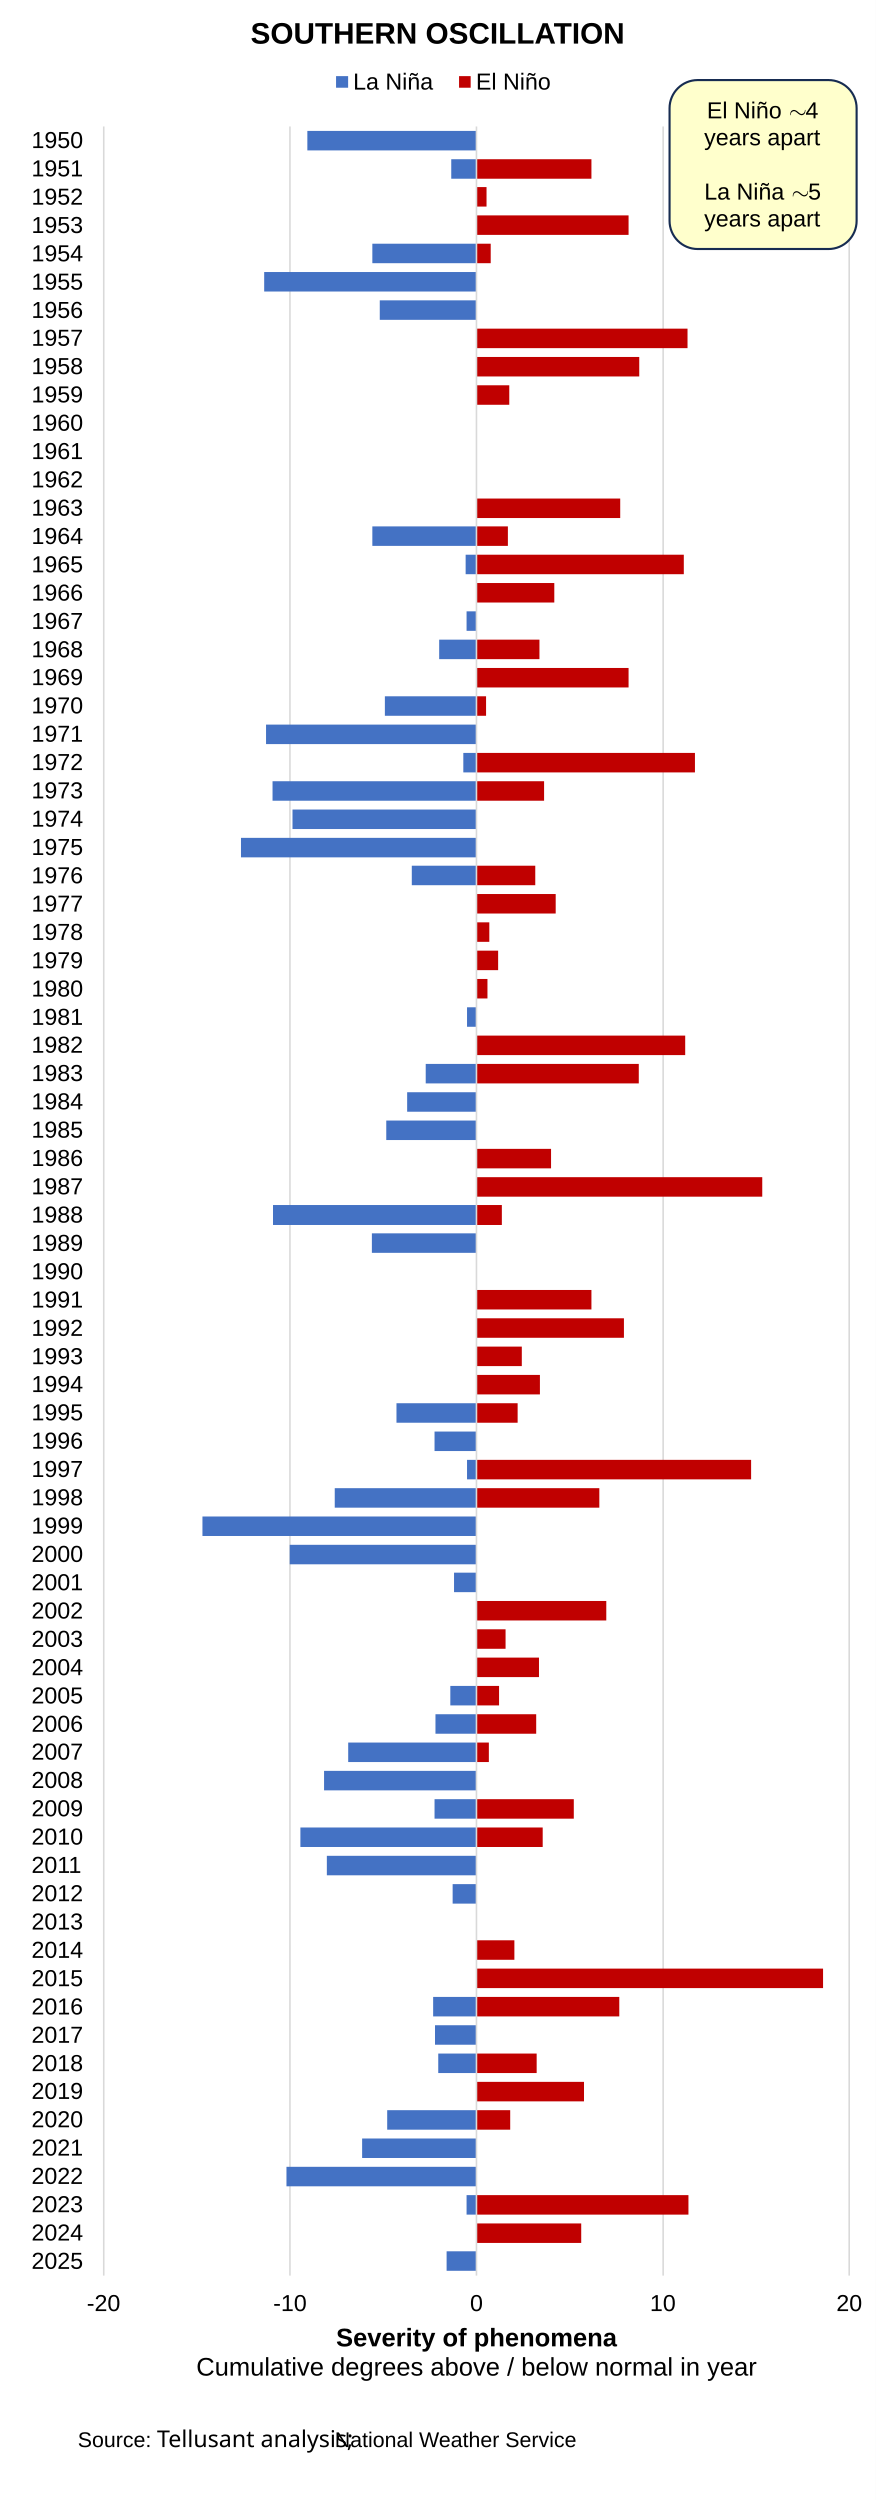
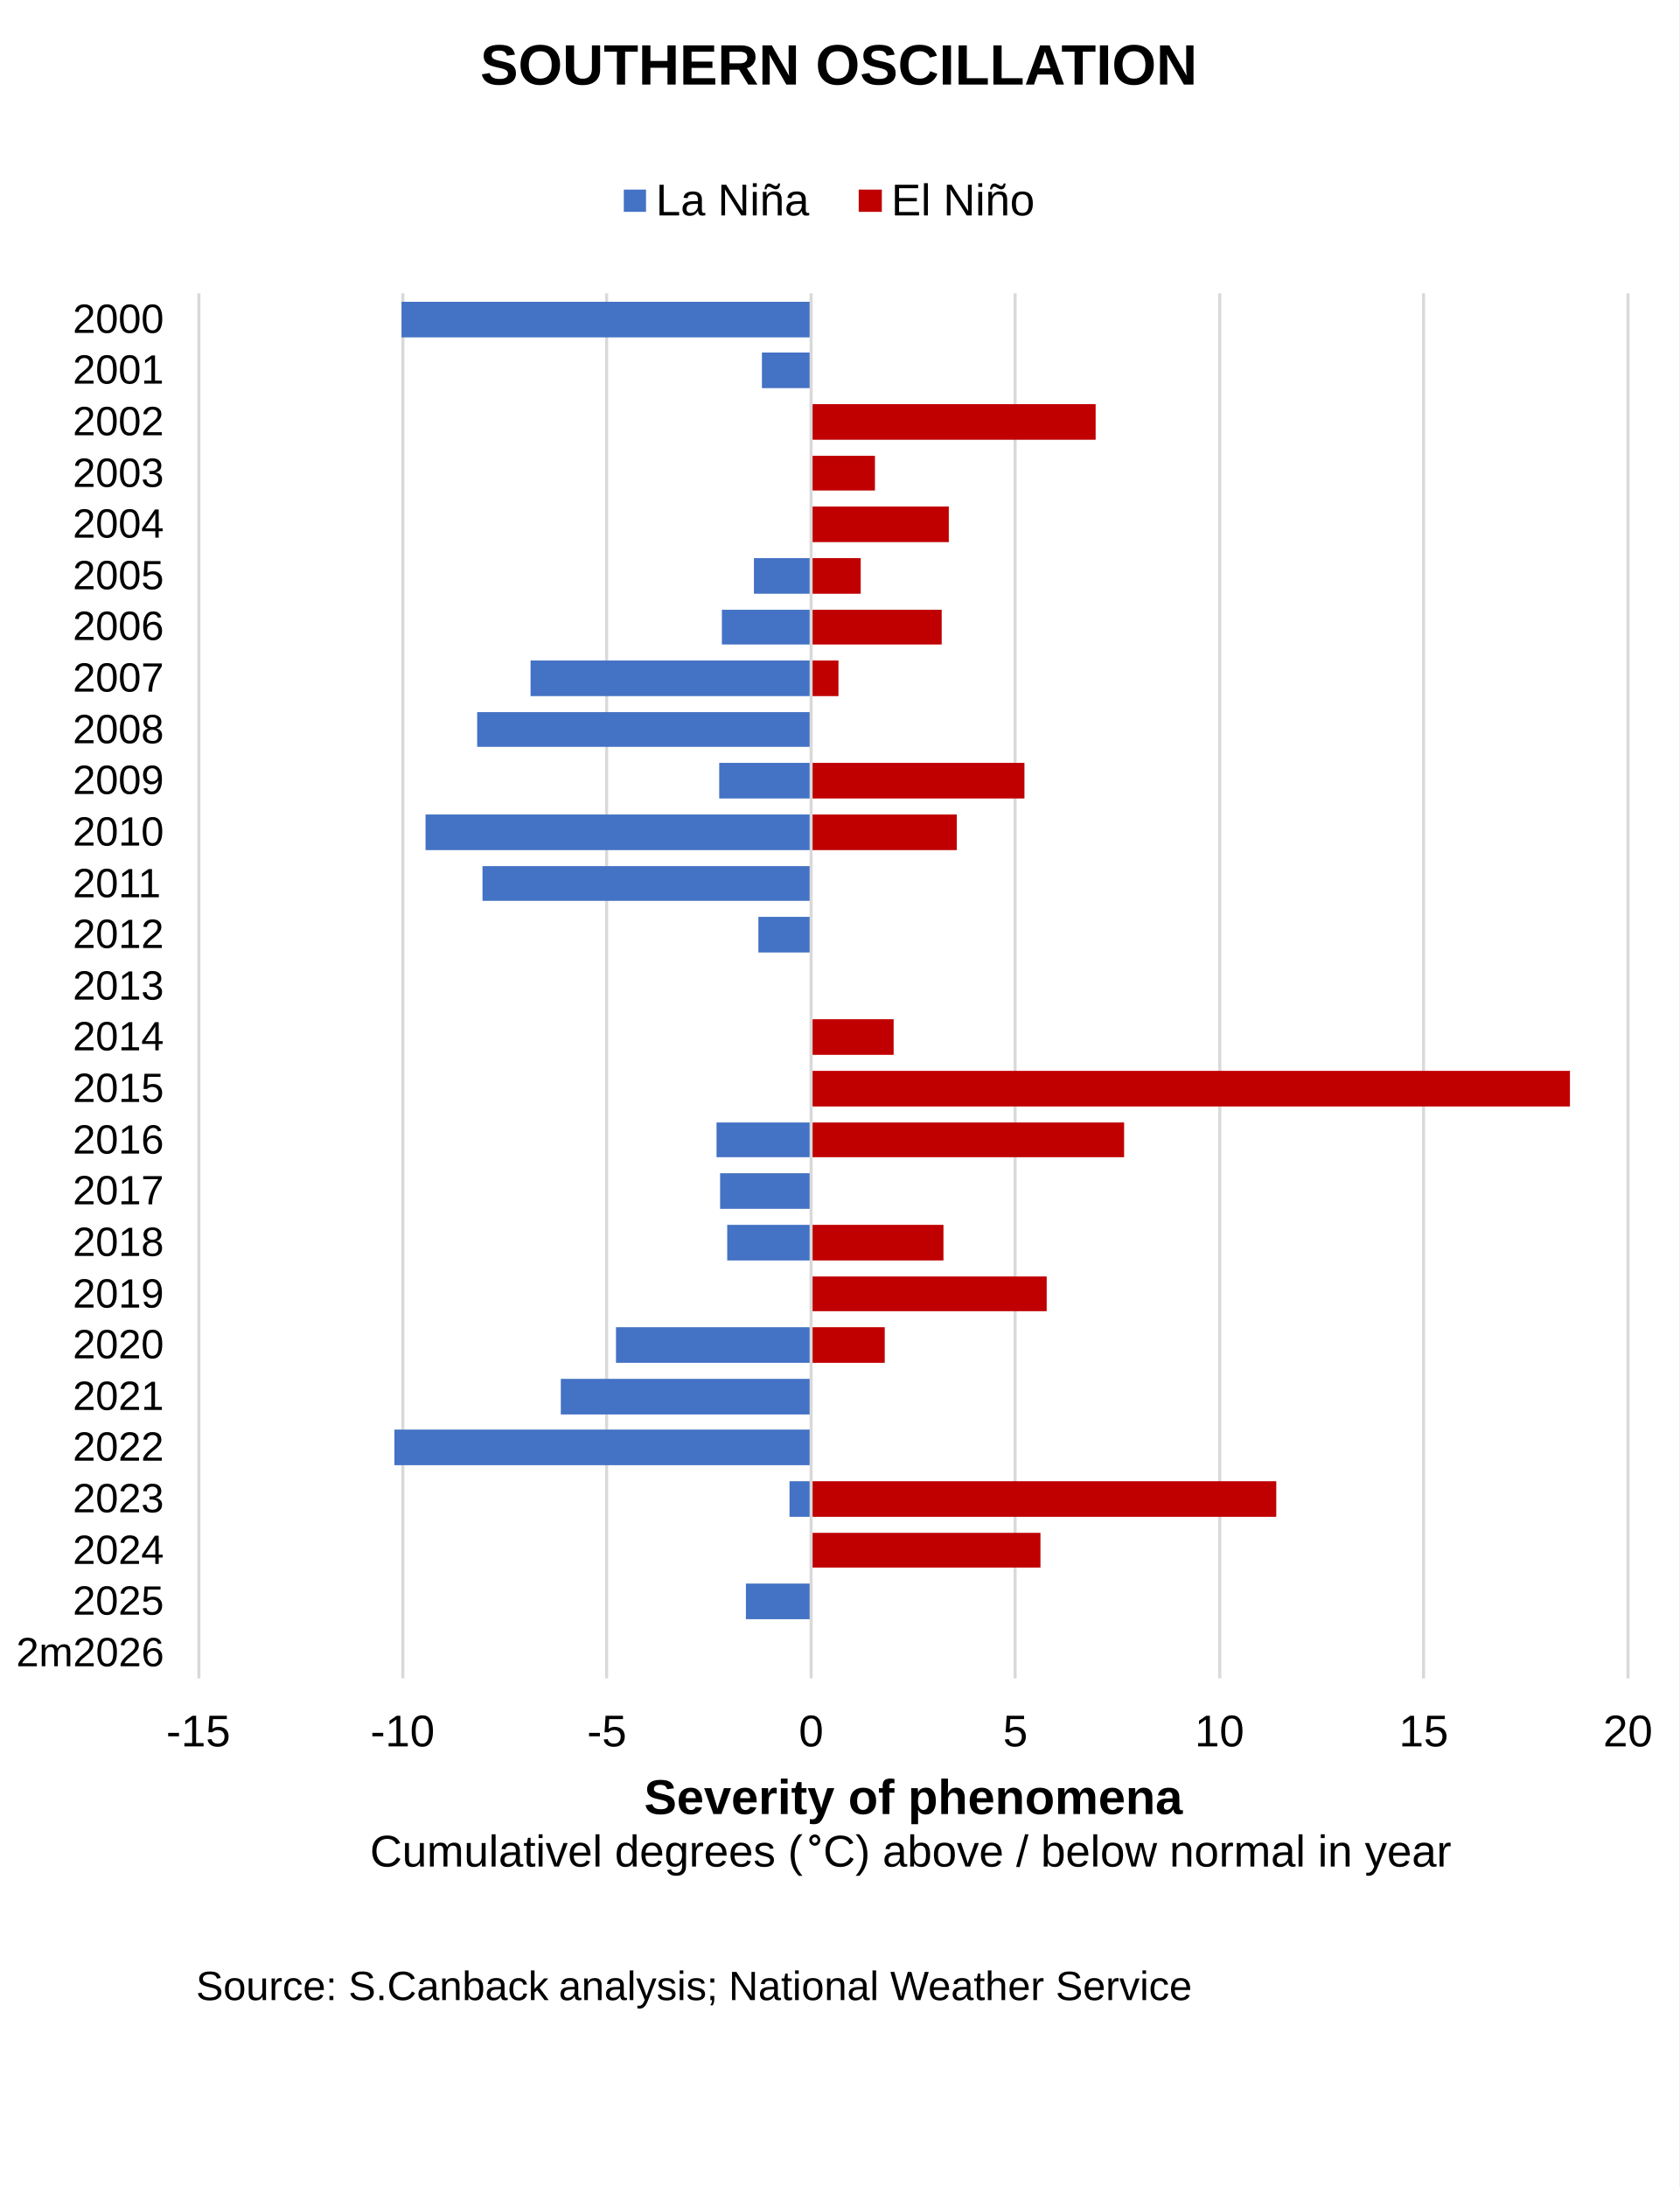
- <svg xmlns="http://www.w3.org/2000/svg" width="1887" height="5386" xml:space="preserve" overflow="hidden">
+ <svg xmlns="http://www.w3.org/2000/svg" width="1887" height="2457" xml:space="preserve" overflow="hidden">
  <defs>
    <clipPath id="clip0">
-       <rect x="4306" y="789" width="1887" height="5386" />
+       <rect x="6557" y="788" width="1887" height="2457" />
    </clipPath>
  </defs>
-   <g clip-path="url(#clip0)" transform="translate(-4306 -789)">
-     <rect x="4306" y="789" width="1887" height="5386" fill="#FFFFFF" />
+   <g clip-path="url(#clip0)" transform="translate(-6557 -788)">
+     <rect x="6557" y="788" width="1887" height="2457" fill="#FFFFFF" />
    <g>
-       <path d="M4529.5 1061.5 4529.5 5691.5M4930.66 1061.5 4930.66 5691.5M5734.69 1061.5 5734.69 5691.5M6135.5 1061.5 6135.5 5691.5" stroke="#D9D9D9" stroke-width="3.438" stroke-linejoin="round" stroke-miterlimit="10" fill="none" />
+       <path d="M6780.5 1117.5 6780.5 2673.5M7009.73 1117.5 7009.73 2673.5M7238.74 1117.5 7238.74 2673.5M7697.75 1117.5 7697.75 2673.5M7927.76 1117.5 7927.76 2673.5M8156.77 1117.5 8156.77 2673.5M8386.5 1117.5 8386.5 2673.5" stroke="#D9D9D9" stroke-width="3.438" stroke-linejoin="round" stroke-miterlimit="10" fill="none" />
    </g>
    <g>
-       <path d="M5558.18 5621.18 5332.17 5621.18 5332.17 5579.18 5558.18 5579.18ZM5789.19 5560.18 5332.17 5560.18 5332.17 5518.18 5789.19 5518.18ZM5405.18 5377.18 5332.17 5377.18 5332.17 5335.17 5405.18 5335.17ZM5564.18 5316.17 5332.17 5316.17 5332.17 5274.17 5564.18 5274.17ZM5462.18 5255.17 5332.17 5255.17 5332.17 5213.17 5462.18 5213.17ZM5640.19 5133.17 5332.17 5133.17 5332.17 5091.17 5640.19 5091.17ZM6079.2 5072.17 5332.17 5072.17 5332.17 5030.17 6079.2 5030.17ZM5414.18 5011.16 5332.17 5011.16 5332.17 4969.16 5414.18 4969.16ZM5475.18 4768.16 5332.17 4768.16 5332.17 4726.15 5475.18 4726.15ZM5542.18 4707.15 5332.17 4707.15 5332.17 4665.15 5542.18 4665.15ZM5359.18 4585.15 5332.17 4585.15 5332.17 4543.15 5359.18 4543.15ZM5461.18 4524.15 5332.17 4524.15 5332.17 4482.15 5461.18 4482.15ZM5381.18 4463.15 5332.17 4463.15 5332.17 4421.15 5381.18 4421.15ZM5467.18 4402.14 5332.17 4402.14 5332.17 4360.14 5467.18 4360.14ZM5395.18 4341.14 5332.17 4341.14 5332.17 4299.14 5395.18 4299.14ZM5612.18 4280.14 5332.17 4280.14 5332.17 4238.14 5612.18 4238.14ZM5597.18 4037.13 5332.17 4037.13 5332.17 3995.13 5597.18 3995.13ZM5924.19 3976.13 5332.17 3976.13 5332.17 3934.13 5924.19 3934.13ZM5421.18 3854.13 5332.17 3854.13 5332.17 3812.12 5421.18 3812.12ZM5469.18 3793.12 5332.17 3793.12 5332.17 3751.12 5469.18 3751.12ZM5430.18 3732.12 5332.17 3732.12 5332.17 3690.12 5430.18 3690.12ZM5650.19 3671.12 5332.17 3671.12 5332.17 3629.12 5650.19 3629.12ZM5580.18 3610.12 5332.17 3610.12 5332.17 3568.12 5580.18 3568.12ZM5387.18 3428.11 5332.17 3428.11 5332.17 3385.11 5387.18 3385.11ZM5948.2 3367.11 5332.17 3367.11 5332.17 3325.11 5948.2 3325.11ZM5493.18 3306.11 5332.17 3306.11 5332.17 3264.11 5493.18 3264.11ZM5682.19 3123.1 5332.17 3123.1 5332.17 3081.1 5682.19 3081.1ZM5782.19 3062.1 5332.17 3062.1 5332.17 3020.1 5782.19 3020.1ZM5356.18 2940.1 5332.17 2940.1 5332.17 2898.09 5356.18 2898.09ZM5379.18 2879.09 5332.17 2879.09 5332.17 2837.09 5379.18 2837.09ZM5360.18 2818.09 5332.17 2818.09 5332.17 2776.09 5360.18 2776.09ZM5503.18 2757.09 5332.17 2757.09 5332.17 2715.09 5503.18 2715.09ZM5459.18 2696.09 5332.17 2696.09 5332.17 2654.09 5459.18 2654.09ZM5478.18 2514.08 5332.17 2514.08 5332.17 2472.08 5478.18 2472.08ZM5803.19 2453.08 5332.17 2453.08 5332.17 2411.08 5803.19 2411.08ZM5353.18 2331.08 5332.17 2331.08 5332.17 2289.08 5353.18 2289.08ZM5660.19 2270.07 5332.17 2270.07 5332.17 2228.07 5660.19 2228.07ZM5468.18 2209.07 5332.17 2209.07 5332.17 2167.07 5468.18 2167.07ZM5500.18 2087.07 5332.17 2087.07 5332.17 2045.07 5500.18 2045.07ZM5779.19 2026.07 5332.17 2026.07 5332.17 1984.07 5779.19 1984.07ZM5400.18 1965.06 5332.17 1965.06 5332.17 1923.06 5400.18 1923.06ZM5642.19 1905.06 5332.17 1905.06 5332.17 1863.06 5642.19 1863.06ZM5403.18 1661.05 5332.17 1661.05 5332.17 1619.05 5403.18 1619.05ZM5683.19 1600.05 5332.17 1600.05 5332.17 1558.05 5683.19 1558.05ZM5787.19 1539.05 5332.17 1539.05 5332.17 1497.05 5787.19 1497.05ZM5363.18 1356.04 5332.17 1356.04 5332.17 1314.04 5363.18 1314.04ZM5660.19 1295.04 5332.17 1295.04 5332.17 1253.04 5660.19 1253.04ZM5354.18 1234.04 5332.17 1234.04 5332.17 1192.04 5354.18 1192.04ZM5580.18 1174.04 5332.17 1174.04 5332.17 1132.04 5580.18 1132.04Z" fill="#C00000" />
+       <path d="M7726.25 2549.08 7468.25 2549.08 7468.25 2510.08 7726.25 2510.08ZM7991.26 2492.08 7468.25 2492.08 7468.25 2452.08 7991.26 2452.08ZM7551.25 2319.08 7468.25 2319.08 7468.25 2279.07 7551.25 2279.07ZM7733.25 2261.07 7468.25 2261.07 7468.25 2222.07 7733.25 2222.07ZM7617.25 2204.07 7468.25 2204.07 7468.25 2164.07 7617.25 2164.07ZM7820.26 2088.07 7468.25 2088.07 7468.25 2049.07 7820.26 2049.07ZM8321.27 2031.07 7468.25 2031.07 7468.25 1991.07 8321.27 1991.07ZM7561.25 1973.06 7468.25 1973.06 7468.25 1933.06 7561.25 1933.06ZM7632.25 1743.06 7468.25 1743.06 7468.25 1703.06 7632.25 1703.06ZM7708.25 1685.06 7468.25 1685.06 7468.25 1645.05 7708.25 1645.05ZM7499.25 1570.05 7468.25 1570.05 7468.25 1530.05 7499.25 1530.05ZM7615.25 1512.05 7468.25 1512.05 7468.25 1473.05 7615.25 1473.05ZM7524.25 1455.05 7468.25 1455.05 7468.25 1415.05 7524.25 1415.05ZM7623.25 1397.05 7468.25 1397.05 7468.25 1357.04 7623.25 1357.04ZM7540.25 1339.04 7468.25 1339.04 7468.25 1300.04 7540.25 1300.04ZM7788.26 1282.04 7468.25 1282.04 7468.25 1242.04 7788.26 1242.04Z" fill="#C00000" />
    </g>
    <g>
-       <path d="M5268.17 5681.19 5332.17 5681.19 5332.17 5639.19 5268.17 5639.19ZM5311.17 5560.18 5332.17 5560.18 5332.17 5518.18 5311.17 5518.18ZM4923.16 5499.18 5332.17 5499.18 5332.17 5457.18 4923.16 5457.18ZM5086.17 5438.18 5332.17 5438.18 5332.17 5396.18 5086.17 5396.18ZM5140.17 5377.18 5332.17 5377.18 5332.17 5335.17 5140.17 5335.17ZM5250.17 5255.17 5332.17 5255.17 5332.17 5213.17 5250.17 5213.17ZM5243.17 5194.17 5332.17 5194.17 5332.17 5152.17 5243.17 5152.17ZM5239.17 5133.17 5332.17 5133.17 5332.17 5091.17 5239.17 5091.17ZM5281.17 4890.16 5332.17 4890.16 5332.17 4848.16 5281.17 4848.16ZM5010.16 4829.16 5332.17 4829.16 5332.17 4787.16 5010.16 4787.16ZM4953.16 4768.16 5332.17 4768.16 5332.17 4726.15 4953.16 4726.15ZM5242.17 4707.15 5332.17 4707.15 5332.17 4665.15 5242.17 4665.15ZM5004.16 4646.15 5332.17 4646.15 5332.17 4604.15 5004.16 4604.15ZM5056.17 4585.15 5332.17 4585.15 5332.17 4543.15 5056.17 4543.15ZM5244.17 4524.15 5332.17 4524.15 5332.17 4482.15 5244.17 4482.15ZM5276.17 4463.15 5332.17 4463.15 5332.17 4421.15 5276.17 4421.15ZM5284.17 4219.14 5332.17 4219.14 5332.17 4177.14 5284.17 4177.14ZM4930.16 4159.14 5332.17 4159.14 5332.17 4117.14 4930.16 4117.14ZM4742.16 4098.13 5332.17 4098.13 5332.17 4056.13 4742.16 4056.13ZM5027.17 4037.13 5332.17 4037.13 5332.17 3995.13 5027.17 3995.13ZM5312.17 3976.13 5332.17 3976.13 5332.17 3934.13 5312.17 3934.13ZM5242.17 3915.13 5332.17 3915.13 5332.17 3873.13 5242.17 3873.13ZM5160.17 3854.13 5332.17 3854.13 5332.17 3812.12 5160.17 3812.12ZM5107.17 3488.11 5332.17 3488.11 5332.17 3446.11 5107.17 3446.11ZM4894.16 3428.11 5332.17 3428.11 5332.17 3385.11 4894.16 3385.11ZM5138.17 3245.11 5332.17 3245.11 5332.17 3203.1 5138.17 3203.1ZM5183.17 3184.1 5332.17 3184.1 5332.17 3142.1 5183.17 3142.1ZM5223.17 3123.1 5332.17 3123.1 5332.17 3081.1 5223.17 3081.1ZM5312.17 3001.1 5332.17 3001.1 5332.17 2959.1 5312.17 2959.1ZM5193.17 2696.09 5332.17 2696.09 5332.17 2654.09 5193.17 2654.09ZM4825.16 2636.09 5332.17 2636.09 5332.17 2594.08 4825.16 2594.08ZM4936.16 2575.08 5332.17 2575.08 5332.17 2533.08 4936.16 2533.08ZM4893.16 2514.08 5332.17 2514.08 5332.17 2472.08 4893.16 2472.08ZM5304.17 2453.08 5332.17 2453.08 5332.17 2411.08 5304.17 2411.08ZM4879.16 2392.08 5332.17 2392.08 5332.17 2350.08 4879.16 2350.08ZM5135.17 2331.08 5332.17 2331.08 5332.17 2289.08 5135.17 2289.08ZM5252.17 2209.07 5332.17 2209.07 5332.17 2167.07 5252.17 2167.07ZM5311.17 2148.07 5332.17 2148.07 5332.17 2106.07 5311.17 2106.07ZM5309.17 2026.07 5332.17 2026.07 5332.17 1984.07 5309.17 1984.07ZM5108.17 1965.06 5332.17 1965.06 5332.17 1923.06 5108.17 1923.06ZM5124.17 1478.05 5332.17 1478.05 5332.17 1436.05 5124.17 1436.05ZM4875.16 1417.05 5332.17 1417.05 5332.17 1375.05 4875.16 1375.05ZM5108.17 1356.04 5332.17 1356.04 5332.17 1314.04 5108.17 1314.04ZM5278.17 1174.04 5332.17 1174.04 5332.17 1132.04 5278.17 1132.04ZM4968.16 1113.04 5332.17 1113.04 5332.17 1071.04 4968.16 1071.04Z" fill="#4472C4" />
+       <path d="M7395.24 2607.09 7468.25 2607.09 7468.25 2567.08 7395.24 2567.08ZM7444.24 2492.08 7468.25 2492.08 7468.25 2452.08 7444.24 2452.08ZM7000.23 2434.08 7468.25 2434.08 7468.25 2394.08 7000.23 2394.08ZM7187.24 2377.08 7468.25 2377.08 7468.25 2337.08 7187.24 2337.08ZM7249.24 2319.08 7468.25 2319.08 7468.25 2279.07 7249.24 2279.07ZM7374.24 2204.07 7468.25 2204.07 7468.25 2164.07 7374.24 2164.07ZM7366.24 2146.07 7468.25 2146.07 7468.25 2106.07 7366.24 2106.07ZM7362.24 2088.07 7468.25 2088.07 7468.25 2049.07 7362.24 2049.07ZM7409.24 1858.06 7468.25 1858.06 7468.25 1818.06 7409.24 1818.06ZM7099.23 1800.06 7468.25 1800.06 7468.25 1761.06 7099.23 1761.06ZM7035.23 1743.06 7468.25 1743.06 7468.25 1703.06 7035.23 1703.06ZM7365.24 1685.06 7468.25 1685.06 7468.25 1645.05 7365.24 1645.05ZM7093.23 1627.05 7468.25 1627.05 7468.25 1588.05 7093.23 1588.05ZM7153.23 1570.05 7468.25 1570.05 7468.25 1530.05 7153.23 1530.05ZM7368.24 1512.05 7468.25 1512.05 7468.25 1473.05 7368.24 1473.05ZM7404.24 1455.05 7468.25 1455.05 7468.25 1415.05 7404.24 1415.05ZM7413.24 1224.04 7468.25 1224.04 7468.25 1184.04 7413.24 1184.04ZM7008.23 1167.04 7468.25 1167.04 7468.25 1127.04 7008.23 1127.04Z" fill="#4472C4" />
    </g>
    <g>
-       <path d="M0 0 0 4630" stroke="#D9D9D9" stroke-width="3.438" stroke-linejoin="round" stroke-miterlimit="10" fill="none" fill-rule="evenodd" transform="matrix(1 0 0 -1 5332.5 5691.5)" />
+       <path d="M0 0 0 1556" stroke="#D9D9D9" stroke-width="3.438" stroke-linejoin="round" stroke-miterlimit="10" fill="none" fill-rule="evenodd" transform="matrix(1 0 0 -1 7468.5 2673.5)" />
    </g>
    <g>
-       <text font-family="Arial,Arial_MSFontService,sans-serif" font-weight="400" font-size="50" transform="matrix(1 0 0 1 4492.95 5768)">-20</text>
+       <text font-family="Arial,Arial_MSFontService,sans-serif" font-weight="400" font-size="50" transform="matrix(1 0 0 1 6743.75 2750)">-15</text>
    </g>
    <g>
-       <text font-family="Arial,Arial_MSFontService,sans-serif" font-weight="400" font-size="50" transform="matrix(1 0 0 1 4894.56 5768)">-10</text>
+       <text font-family="Arial,Arial_MSFontService,sans-serif" font-weight="400" font-size="50" transform="matrix(1 0 0 1 6973.24 2750)">-10</text>
    </g>
    <g>
-       <text font-family="Arial,Arial_MSFontService,sans-serif" font-weight="400" font-size="50" transform="matrix(1 0 0 1 5318.59 5768)">0</text>
+       <text font-family="Arial,Arial_MSFontService,sans-serif" font-weight="400" font-size="50" transform="matrix(1 0 0 1 7216.76 2750)">-5</text>
    </g>
    <g>
-       <text font-family="Arial,Arial_MSFontService,sans-serif" font-weight="400" font-size="50" transform="matrix(1 0 0 1 5706.18 5768)">10</text>
+       <text font-family="Arial,Arial_MSFontService,sans-serif" font-weight="400" font-size="50" transform="matrix(1 0 0 1 7454.65 2750)">0</text>
    </g>
    <g>
-       <text font-family="Arial,Arial_MSFontService,sans-serif" font-weight="400" font-size="50" transform="matrix(1 0 0 1 6107.79 5768)">20</text>
+       <text font-family="Arial,Arial_MSFontService,sans-serif" font-weight="400" font-size="50" transform="matrix(1 0 0 1 7684.14 2750)">5</text>
    </g>
    <g>
-       <text font-family="Arial,Arial_MSFontService,sans-serif" font-weight="400" font-size="50" transform="matrix(1 0 0 1 4373.82 5677)">2025</text>
+       <text font-family="Arial,Arial_MSFontService,sans-serif" font-weight="400" font-size="50" transform="matrix(1 0 0 1 7899.6 2750)">10</text>
    </g>
    <g>
-       <text font-family="Arial,Arial_MSFontService,sans-serif" font-weight="400" font-size="50" transform="matrix(1 0 0 1 4373.82 5616)">2024</text>
+       <text font-family="Arial,Arial_MSFontService,sans-serif" font-weight="400" font-size="50" transform="matrix(1 0 0 1 8129.09 2750)">15</text>
    </g>
    <g>
-       <text font-family="Arial,Arial_MSFontService,sans-serif" font-weight="400" font-size="50" transform="matrix(1 0 0 1 4373.82 5555)">2023</text>
+       <text font-family="Arial,Arial_MSFontService,sans-serif" font-weight="400" font-size="50" transform="matrix(1 0 0 1 8358.58 2750)">20</text>
    </g>
    <g>
-       <text font-family="Arial,Arial_MSFontService,sans-serif" font-weight="400" font-size="50" transform="matrix(1 0 0 1 4373.82 5494)">2022</text>
+       <text font-family="Arial,Arial_MSFontService,sans-serif" font-weight="400" font-size="46" transform="matrix(1 0 0 1 6575.16 2660)">2m2026</text>
    </g>
    <g>
-       <text font-family="Arial,Arial_MSFontService,sans-serif" font-weight="400" font-size="50" transform="matrix(1 0 0 1 4373.82 5433)">2021</text>
+       <text font-family="Arial,Arial_MSFontService,sans-serif" font-weight="400" font-size="46" transform="matrix(1 0 0 1 6638.82 2602)">2025</text>
    </g>
    <g>
-       <text font-family="Arial,Arial_MSFontService,sans-serif" font-weight="400" font-size="50" transform="matrix(1 0 0 1 4373.82 5372)">2020</text>
+       <text font-family="Arial,Arial_MSFontService,sans-serif" font-weight="400" font-size="46" transform="matrix(1 0 0 1 6638.82 2545)">2024</text>
    </g>
    <g>
-       <text font-family="Arial,Arial_MSFontService,sans-serif" font-weight="400" font-size="50" transform="matrix(1 0 0 1 4373.82 5311)">2019</text>
+       <text font-family="Arial,Arial_MSFontService,sans-serif" font-weight="400" font-size="46" transform="matrix(1 0 0 1 6638.82 2487)">2023</text>
    </g>
    <g>
-       <text font-family="Arial,Arial_MSFontService,sans-serif" font-weight="400" font-size="50" transform="matrix(1 0 0 1 4373.82 5251)">2018</text>
+       <text font-family="Arial,Arial_MSFontService,sans-serif" font-weight="400" font-size="46" transform="matrix(1 0 0 1 6638.82 2429)">2022</text>
    </g>
    <g>
-       <text font-family="Arial,Arial_MSFontService,sans-serif" font-weight="400" font-size="50" transform="matrix(1 0 0 1 4373.82 5190)">2017</text>
+       <text font-family="Arial,Arial_MSFontService,sans-serif" font-weight="400" font-size="46" transform="matrix(1 0 0 1 6638.82 2372)">2021</text>
    </g>
    <g>
-       <text font-family="Arial,Arial_MSFontService,sans-serif" font-weight="400" font-size="50" transform="matrix(1 0 0 1 4373.82 5129)">2016</text>
+       <text font-family="Arial,Arial_MSFontService,sans-serif" font-weight="400" font-size="46" transform="matrix(1 0 0 1 6638.82 2314)">2020</text>
    </g>
    <g>
-       <text font-family="Arial,Arial_MSFontService,sans-serif" font-weight="400" font-size="50" transform="matrix(1 0 0 1 4373.82 5068)">2015</text>
+       <text font-family="Arial,Arial_MSFontService,sans-serif" font-weight="400" font-size="46" transform="matrix(1 0 0 1 6638.82 2257)">2019</text>
    </g>
    <g>
-       <text font-family="Arial,Arial_MSFontService,sans-serif" font-weight="400" font-size="50" transform="matrix(1 0 0 1 4373.82 5007)">2014</text>
+       <text font-family="Arial,Arial_MSFontService,sans-serif" font-weight="400" font-size="46" transform="matrix(1 0 0 1 6638.82 2199)">2018</text>
    </g>
    <g>
-       <text font-family="Arial,Arial_MSFontService,sans-serif" font-weight="400" font-size="50" transform="matrix(1 0 0 1 4373.82 4946)">2013</text>
+       <text font-family="Arial,Arial_MSFontService,sans-serif" font-weight="400" font-size="46" transform="matrix(1 0 0 1 6638.82 2141)">2017</text>
    </g>
    <g>
-       <text font-family="Arial,Arial_MSFontService,sans-serif" font-weight="400" font-size="50" transform="matrix(1 0 0 1 4373.82 4885)">2012</text>
+       <text font-family="Arial,Arial_MSFontService,sans-serif" font-weight="400" font-size="46" transform="matrix(1 0 0 1 6638.82 2084)">2016</text>
    </g>
    <g>
-       <text font-family="Arial,Arial_MSFontService,sans-serif" font-weight="400" font-size="50" transform="matrix(1 0 0 1 4373.82 4824)">2011</text>
+       <text font-family="Arial,Arial_MSFontService,sans-serif" font-weight="400" font-size="46" transform="matrix(1 0 0 1 6638.82 2026)">2015</text>
    </g>
    <g>
-       <text font-family="Arial,Arial_MSFontService,sans-serif" font-weight="400" font-size="50" transform="matrix(1 0 0 1 4373.82 4763)">2010</text>
+       <text font-family="Arial,Arial_MSFontService,sans-serif" font-weight="400" font-size="46" transform="matrix(1 0 0 1 6638.82 1968)">2014</text>
    </g>
    <g>
-       <text font-family="Arial,Arial_MSFontService,sans-serif" font-weight="400" font-size="50" transform="matrix(1 0 0 1 4373.82 4702)">2009</text>
+       <text font-family="Arial,Arial_MSFontService,sans-serif" font-weight="400" font-size="46" transform="matrix(1 0 0 1 6638.82 1911)">2013</text>
    </g>
    <g>
-       <text font-family="Arial,Arial_MSFontService,sans-serif" font-weight="400" font-size="50" transform="matrix(1 0 0 1 4373.82 4641)">2008</text>
+       <text font-family="Arial,Arial_MSFontService,sans-serif" font-weight="400" font-size="46" transform="matrix(1 0 0 1 6638.82 1853)">2012</text>
    </g>
    <g>
-       <text font-family="Arial,Arial_MSFontService,sans-serif" font-weight="400" font-size="50" transform="matrix(1 0 0 1 4373.82 4580)">2007</text>
+       <text font-family="Arial,Arial_MSFontService,sans-serif" font-weight="400" font-size="46" transform="matrix(1 0 0 1 6638.82 1796)">2011</text>
    </g>
    <g>
-       <text font-family="Arial,Arial_MSFontService,sans-serif" font-weight="400" font-size="50" transform="matrix(1 0 0 1 4373.82 4520)">2006</text>
+       <text font-family="Arial,Arial_MSFontService,sans-serif" font-weight="400" font-size="46" transform="matrix(1 0 0 1 6638.82 1738)">2010</text>
    </g>
    <g>
-       <text font-family="Arial,Arial_MSFontService,sans-serif" font-weight="400" font-size="50" transform="matrix(1 0 0 1 4373.82 4459)">2005</text>
+       <text font-family="Arial,Arial_MSFontService,sans-serif" font-weight="400" font-size="46" transform="matrix(1 0 0 1 6638.82 1680)">2009</text>
    </g>
    <g>
-       <text font-family="Arial,Arial_MSFontService,sans-serif" font-weight="400" font-size="50" transform="matrix(1 0 0 1 4373.82 4398)">2004</text>
+       <text font-family="Arial,Arial_MSFontService,sans-serif" font-weight="400" font-size="46" transform="matrix(1 0 0 1 6638.82 1623)">2008</text>
    </g>
    <g>
-       <text font-family="Arial,Arial_MSFontService,sans-serif" font-weight="400" font-size="50" transform="matrix(1 0 0 1 4373.82 4337)">2003</text>
+       <text font-family="Arial,Arial_MSFontService,sans-serif" font-weight="400" font-size="46" transform="matrix(1 0 0 1 6638.82 1565)">2007</text>
    </g>
    <g>
-       <text font-family="Arial,Arial_MSFontService,sans-serif" font-weight="400" font-size="50" transform="matrix(1 0 0 1 4373.82 4276)">2002</text>
+       <text font-family="Arial,Arial_MSFontService,sans-serif" font-weight="400" font-size="46" transform="matrix(1 0 0 1 6638.82 1507)">2006</text>
    </g>
    <g>
-       <text font-family="Arial,Arial_MSFontService,sans-serif" font-weight="400" font-size="50" transform="matrix(1 0 0 1 4373.82 4215)">2001</text>
+       <text font-family="Arial,Arial_MSFontService,sans-serif" font-weight="400" font-size="46" transform="matrix(1 0 0 1 6638.82 1450)">2005</text>
    </g>
    <g>
-       <text font-family="Arial,Arial_MSFontService,sans-serif" font-weight="400" font-size="50" transform="matrix(1 0 0 1 4373.82 4154)">2000</text>
+       <text font-family="Arial,Arial_MSFontService,sans-serif" font-weight="400" font-size="46" transform="matrix(1 0 0 1 6638.82 1392)">2004</text>
    </g>
    <g>
-       <text font-family="Arial,Arial_MSFontService,sans-serif" font-weight="400" font-size="50" transform="matrix(1 0 0 1 4373.82 4093)">1999</text>
+       <text font-family="Arial,Arial_MSFontService,sans-serif" font-weight="400" font-size="46" transform="matrix(1 0 0 1 6638.82 1335)">2003</text>
    </g>
    <g>
-       <text font-family="Arial,Arial_MSFontService,sans-serif" font-weight="400" font-size="50" transform="matrix(1 0 0 1 4373.82 4032)">1998</text>
+       <text font-family="Arial,Arial_MSFontService,sans-serif" font-weight="400" font-size="46" transform="matrix(1 0 0 1 6638.82 1277)">2002</text>
    </g>
    <g>
-       <text font-family="Arial,Arial_MSFontService,sans-serif" font-weight="400" font-size="50" transform="matrix(1 0 0 1 4373.82 3971)">1997</text>
+       <text font-family="Arial,Arial_MSFontService,sans-serif" font-weight="400" font-size="46" transform="matrix(1 0 0 1 6638.82 1219)">2001</text>
    </g>
    <g>
-       <text font-family="Arial,Arial_MSFontService,sans-serif" font-weight="400" font-size="50" transform="matrix(1 0 0 1 4373.82 3910)">1996</text>
+       <text font-family="Arial,Arial_MSFontService,sans-serif" font-weight="400" font-size="46" transform="matrix(1 0 0 1 6638.82 1162)">2000</text>
    </g>
    <g>
-       <text font-family="Arial,Arial_MSFontService,sans-serif" font-weight="400" font-size="50" transform="matrix(1 0 0 1 4373.82 3849)">1995</text>
+       <text font-family="Arial,Arial_MSFontService,sans-serif" font-weight="700" font-size="55" transform="matrix(1 0 0 1 7280.83 2826)">Severity of phenomena</text>
    </g>
    <g>
-       <text font-family="Arial,Arial_MSFontService,sans-serif" font-weight="400" font-size="50" transform="matrix(1 0 0 1 4373.82 3788)">1994</text>
+       <text font-family="Arial,Arial_MSFontService,sans-serif" font-weight="400" font-size="50" transform="matrix(1 0 0 1 6972.78 2885)">Cumulativel degrees (</text>
    </g>
    <g>
-       <text font-family="Arial,Arial_MSFontService,sans-serif" font-weight="400" font-size="50" transform="matrix(1 0 0 1 4373.82 3728)">1993</text>
+       <text font-family="Roboto,Roboto_MSFontService,sans-serif" font-weight="400" font-size="50" transform="matrix(1 0 0 1 7463.29 2885)">°</text>
    </g>
    <g>
-       <text font-family="Arial,Arial_MSFontService,sans-serif" font-weight="400" font-size="50" transform="matrix(1 0 0 1 4373.82 3667)">1992</text>
+       <text font-family="Arial,Arial_MSFontService,sans-serif" font-weight="400" font-size="50" transform="matrix(1 0 0 1 7482.13 2885)">C) above / below normal in year</text>
    </g>
    <g>
-       <text font-family="Arial,Arial_MSFontService,sans-serif" font-weight="400" font-size="50" transform="matrix(1 0 0 1 4373.82 3606)">1991</text>
+       <text font-family="Arial,Arial_MSFontService,sans-serif" font-weight="700" font-size="64" transform="matrix(1 0 0 1 7096.63 883)">SOUTHERN OSCILLATION</text>
    </g>
    <g>
-       <text font-family="Arial,Arial_MSFontService,sans-serif" font-weight="400" font-size="50" transform="matrix(1 0 0 1 4373.82 3545)">1990</text>
+       <rect x="7258" y="1001" width="25" height="25" fill="#4472C4" />
    </g>
    <g>
-       <text font-family="Arial,Arial_MSFontService,sans-serif" font-weight="400" font-size="50" transform="matrix(1 0 0 1 4373.82 3484)">1989</text>
+       <text font-family="Arial,Arial_MSFontService,sans-serif" font-weight="400" font-size="50" transform="matrix(1 0 0 1 7294.05 1030)">La Niña</text>
    </g>
    <g>
-       <text font-family="Arial,Arial_MSFontService,sans-serif" font-weight="400" font-size="50" transform="matrix(1 0 0 1 4373.82 3423)">1988</text>
+       <rect x="7522" y="1001" width="26" height="25" fill="#C00000" />
    </g>
    <g>
-       <text font-family="Arial,Arial_MSFontService,sans-serif" font-weight="400" font-size="50" transform="matrix(1 0 0 1 4373.82 3362)">1987</text>
-     </g>
-     <g>
-       <text font-family="Arial,Arial_MSFontService,sans-serif" font-weight="400" font-size="50" transform="matrix(1 0 0 1 4373.82 3301)">1986</text>
-     </g>
-     <g>
-       <text font-family="Arial,Arial_MSFontService,sans-serif" font-weight="400" font-size="50" transform="matrix(1 0 0 1 4373.82 3240)">1985</text>
-     </g>
-     <g>
-       <text font-family="Arial,Arial_MSFontService,sans-serif" font-weight="400" font-size="50" transform="matrix(1 0 0 1 4373.82 3179)">1984</text>
-     </g>
-     <g>
-       <text font-family="Arial,Arial_MSFontService,sans-serif" font-weight="400" font-size="50" transform="matrix(1 0 0 1 4373.82 3118)">1983</text>
-     </g>
-     <g>
-       <text font-family="Arial,Arial_MSFontService,sans-serif" font-weight="400" font-size="50" transform="matrix(1 0 0 1 4373.82 3057)">1982</text>
-     </g>
-     <g>
-       <text font-family="Arial,Arial_MSFontService,sans-serif" font-weight="400" font-size="50" transform="matrix(1 0 0 1 4373.82 2997)">1981</text>
-     </g>
-     <g>
-       <text font-family="Arial,Arial_MSFontService,sans-serif" font-weight="400" font-size="50" transform="matrix(1 0 0 1 4373.82 2936)">1980</text>
-     </g>
-     <g>
-       <text font-family="Arial,Arial_MSFontService,sans-serif" font-weight="400" font-size="50" transform="matrix(1 0 0 1 4373.82 2875)">1979</text>
-     </g>
-     <g>
-       <text font-family="Arial,Arial_MSFontService,sans-serif" font-weight="400" font-size="50" transform="matrix(1 0 0 1 4373.82 2814)">1978</text>
-     </g>
-     <g>
-       <text font-family="Arial,Arial_MSFontService,sans-serif" font-weight="400" font-size="50" transform="matrix(1 0 0 1 4373.82 2753)">1977</text>
-     </g>
-     <g>
-       <text font-family="Arial,Arial_MSFontService,sans-serif" font-weight="400" font-size="50" transform="matrix(1 0 0 1 4373.82 2692)">1976</text>
-     </g>
-     <g>
-       <text font-family="Arial,Arial_MSFontService,sans-serif" font-weight="400" font-size="50" transform="matrix(1 0 0 1 4373.82 2631)">1975</text>
-     </g>
-     <g>
-       <text font-family="Arial,Arial_MSFontService,sans-serif" font-weight="400" font-size="50" transform="matrix(1 0 0 1 4373.82 2570)">1974</text>
-     </g>
-     <g>
-       <text font-family="Arial,Arial_MSFontService,sans-serif" font-weight="400" font-size="50" transform="matrix(1 0 0 1 4373.82 2509)">1973</text>
-     </g>
-     <g>
-       <text font-family="Arial,Arial_MSFontService,sans-serif" font-weight="400" font-size="50" transform="matrix(1 0 0 1 4373.82 2448)">1972</text>
-     </g>
-     <g>
-       <text font-family="Arial,Arial_MSFontService,sans-serif" font-weight="400" font-size="50" transform="matrix(1 0 0 1 4373.82 2387)">1971</text>
-     </g>
-     <g>
-       <text font-family="Arial,Arial_MSFontService,sans-serif" font-weight="400" font-size="50" transform="matrix(1 0 0 1 4373.82 2326)">1970</text>
-     </g>
-     <g>
-       <text font-family="Arial,Arial_MSFontService,sans-serif" font-weight="400" font-size="50" transform="matrix(1 0 0 1 4373.82 2265)">1969</text>
-     </g>
-     <g>
-       <text font-family="Arial,Arial_MSFontService,sans-serif" font-weight="400" font-size="50" transform="matrix(1 0 0 1 4373.82 2205)">1968</text>
-     </g>
-     <g>
-       <text font-family="Arial,Arial_MSFontService,sans-serif" font-weight="400" font-size="50" transform="matrix(1 0 0 1 4373.82 2144)">1967</text>
-     </g>
-     <g>
-       <text font-family="Arial,Arial_MSFontService,sans-serif" font-weight="400" font-size="50" transform="matrix(1 0 0 1 4373.82 2083)">1966</text>
-     </g>
-     <g>
-       <text font-family="Arial,Arial_MSFontService,sans-serif" font-weight="400" font-size="50" transform="matrix(1 0 0 1 4373.82 2022)">1965</text>
-     </g>
-     <g>
-       <text font-family="Arial,Arial_MSFontService,sans-serif" font-weight="400" font-size="50" transform="matrix(1 0 0 1 4373.82 1961)">1964</text>
-     </g>
-     <g>
-       <text font-family="Arial,Arial_MSFontService,sans-serif" font-weight="400" font-size="50" transform="matrix(1 0 0 1 4373.82 1900)">1963</text>
-     </g>
-     <g>
-       <text font-family="Arial,Arial_MSFontService,sans-serif" font-weight="400" font-size="50" transform="matrix(1 0 0 1 4373.82 1839)">1962</text>
-     </g>
-     <g>
-       <text font-family="Arial,Arial_MSFontService,sans-serif" font-weight="400" font-size="50" transform="matrix(1 0 0 1 4373.82 1778)">1961</text>
-     </g>
-     <g>
-       <text font-family="Arial,Arial_MSFontService,sans-serif" font-weight="400" font-size="50" transform="matrix(1 0 0 1 4373.82 1717)">1960</text>
-     </g>
-     <g>
-       <text font-family="Arial,Arial_MSFontService,sans-serif" font-weight="400" font-size="50" transform="matrix(1 0 0 1 4373.82 1656)">1959</text>
-     </g>
-     <g>
-       <text font-family="Arial,Arial_MSFontService,sans-serif" font-weight="400" font-size="50" transform="matrix(1 0 0 1 4373.82 1595)">1958</text>
-     </g>
-     <g>
-       <text font-family="Arial,Arial_MSFontService,sans-serif" font-weight="400" font-size="50" transform="matrix(1 0 0 1 4373.82 1534)">1957</text>
-     </g>
-     <g>
-       <text font-family="Arial,Arial_MSFontService,sans-serif" font-weight="400" font-size="50" transform="matrix(1 0 0 1 4373.82 1474)">1956</text>
-     </g>
-     <g>
-       <text font-family="Arial,Arial_MSFontService,sans-serif" font-weight="400" font-size="50" transform="matrix(1 0 0 1 4373.82 1413)">1955</text>
-     </g>
-     <g>
-       <text font-family="Arial,Arial_MSFontService,sans-serif" font-weight="400" font-size="50" transform="matrix(1 0 0 1 4373.82 1352)">1954</text>
-     </g>
-     <g>
-       <text font-family="Arial,Arial_MSFontService,sans-serif" font-weight="400" font-size="50" transform="matrix(1 0 0 1 4373.82 1291)">1953</text>
-     </g>
-     <g>
-       <text font-family="Arial,Arial_MSFontService,sans-serif" font-weight="400" font-size="50" transform="matrix(1 0 0 1 4373.82 1230)">1952</text>
-     </g>
-     <g>
-       <text font-family="Arial,Arial_MSFontService,sans-serif" font-weight="400" font-size="50" transform="matrix(1 0 0 1 4373.82 1169)">1951</text>
-     </g>
-     <g>
-       <text font-family="Arial,Arial_MSFontService,sans-serif" font-weight="400" font-size="50" transform="matrix(1 0 0 1 4373.82 1108)">1950</text>
-     </g>
-     <g>
-       <text font-family="Arial,Arial_MSFontService,sans-serif" font-weight="700" font-size="55" transform="matrix(1 0 0 1 5030.02 5844)">Severity of phenomena</text>
-     </g>
-     <g>
-       <text font-family="Arial,Arial_MSFontService,sans-serif" font-weight="400" font-size="55" transform="matrix(1 0 0 1 4728.78 5907)">Cumulative degrees above / below normal in year</text>
-     </g>
-     <g>
-       <text font-family="Arial,Arial_MSFontService,sans-serif" font-weight="700" font-size="64" transform="matrix(1 0 0 1 4845.83 883)">SOUTHERN OSCILLATION</text>
-     </g>
-     <g>
-       <rect x="5030" y="953" width="26" height="25" fill="#4472C4" />
-     </g>
-     <g>
-       <text font-family="Arial,Arial_MSFontService,sans-serif" font-weight="400" font-size="50" transform="matrix(1 0 0 1 5066.78 982)">La Niña</text>
-     </g>
-     <g>
-       <rect x="5295" y="953" width="25" height="25" fill="#C00000" />
-     </g>
-     <g>
-       <text font-family="Arial,Arial_MSFontService,sans-serif" font-weight="400" font-size="50" transform="matrix(1 0 0 1 5331.33 982)">El Niño</text>
+       <text font-family="Arial,Arial_MSFontService,sans-serif" font-weight="400" font-size="50" transform="matrix(1 0 0 1 7558.6 1030)">El Niño</text>
    </g>
    <g>
      <g>
-         <text font-family="Arial,Arial_MSFontService,sans-serif" font-weight="400" font-size="46" transform="matrix(1 0 0 1 4473.52 6061)">Source: </text>
+         <text font-family="Arial,Arial_MSFontService,sans-serif" font-weight="400" font-size="46" transform="matrix(1 0 0 1 6777.24 3035)">Source: S.Canback</text>
      </g>
    </g>
    <g>
      <g>
-         <text font-family="Calibri,Calibri_MSFontService,sans-serif" font-weight="400" font-size="50" transform="matrix(1 0 0 1 4644.2 6061)">Tellusant analysis; </text>
+         <text font-family="Arial,Arial_MSFontService,sans-serif" font-weight="400" font-size="46" transform="matrix(1 0 0 1 7184.84 3035)">analysis; </text>
      </g>
    </g>
    <g>
      <g>
-         <text font-family="Arial,Arial_MSFontService,sans-serif" font-weight="400" font-size="46" transform="matrix(1 0 0 1 5027.21 6061)">National Weather Service</text>
+         <text font-family="Arial,Arial_MSFontService,sans-serif" font-weight="400" font-size="46" transform="matrix(1 0 0 1 7375.87 3035)">National Weather Service</text>
      </g>
-     </g>
-     <path d="M5748.5 1022.17C5748.5 988.662 5775.66 961.5 5809.17 961.5L6090.83 961.5C6124.34 961.5 6151.5 988.662 6151.5 1022.17L6151.5 1264.83C6151.5 1298.34 6124.34 1325.5 6090.83 1325.5L5809.17 1325.5C5775.66 1325.5 5748.5 1298.34 5748.5 1264.83Z" stroke="#172C51" stroke-width="4.583" stroke-miterlimit="8" fill="#FFFFCC" fill-rule="evenodd" />
-     <text font-family="Arial,Arial_MSFontService,sans-serif" font-weight="400" font-size="50" transform="matrix(1 0 0 1 5828.9 1044)">El Niño </text>
-     <text font-family="Cambria Math,Cambria Math_MSFontService,sans-serif" font-weight="400" font-size="50" transform="matrix(1 0 0 1 6005.45 1044)">∼</text>
-     <text font-family="Arial,Arial_MSFontService,sans-serif" font-weight="400" font-size="50" transform="matrix(1 0 0 1 6041.36 1044)">4 </text>
-     <text font-family="Arial,Arial_MSFontService,sans-serif" font-weight="400" font-size="50" transform="matrix(1 0 0 1 5823.03 1102)">years apart</text>
-     <text font-family="Arial,Arial_MSFontService,sans-serif" font-weight="400" font-size="50" transform="matrix(1 0 0 1 5823.26 1219)">La Niña </text>
-     <text font-family="Cambria Math,Cambria Math_MSFontService,sans-serif" font-weight="400" font-size="50" transform="matrix(1 0 0 1 6011.09 1219)">∼</text>
-     <text font-family="Arial,Arial_MSFontService,sans-serif" font-weight="400" font-size="50" transform="matrix(1 0 0 1 6047 1219)">5 </text>
-     <g>
-       <text font-family="Arial,Arial_MSFontService,sans-serif" font-weight="400" font-size="50" transform="matrix(1 0 0 1 5823.03 1277)">years apart</text>
    </g>
  </g>
</svg>
